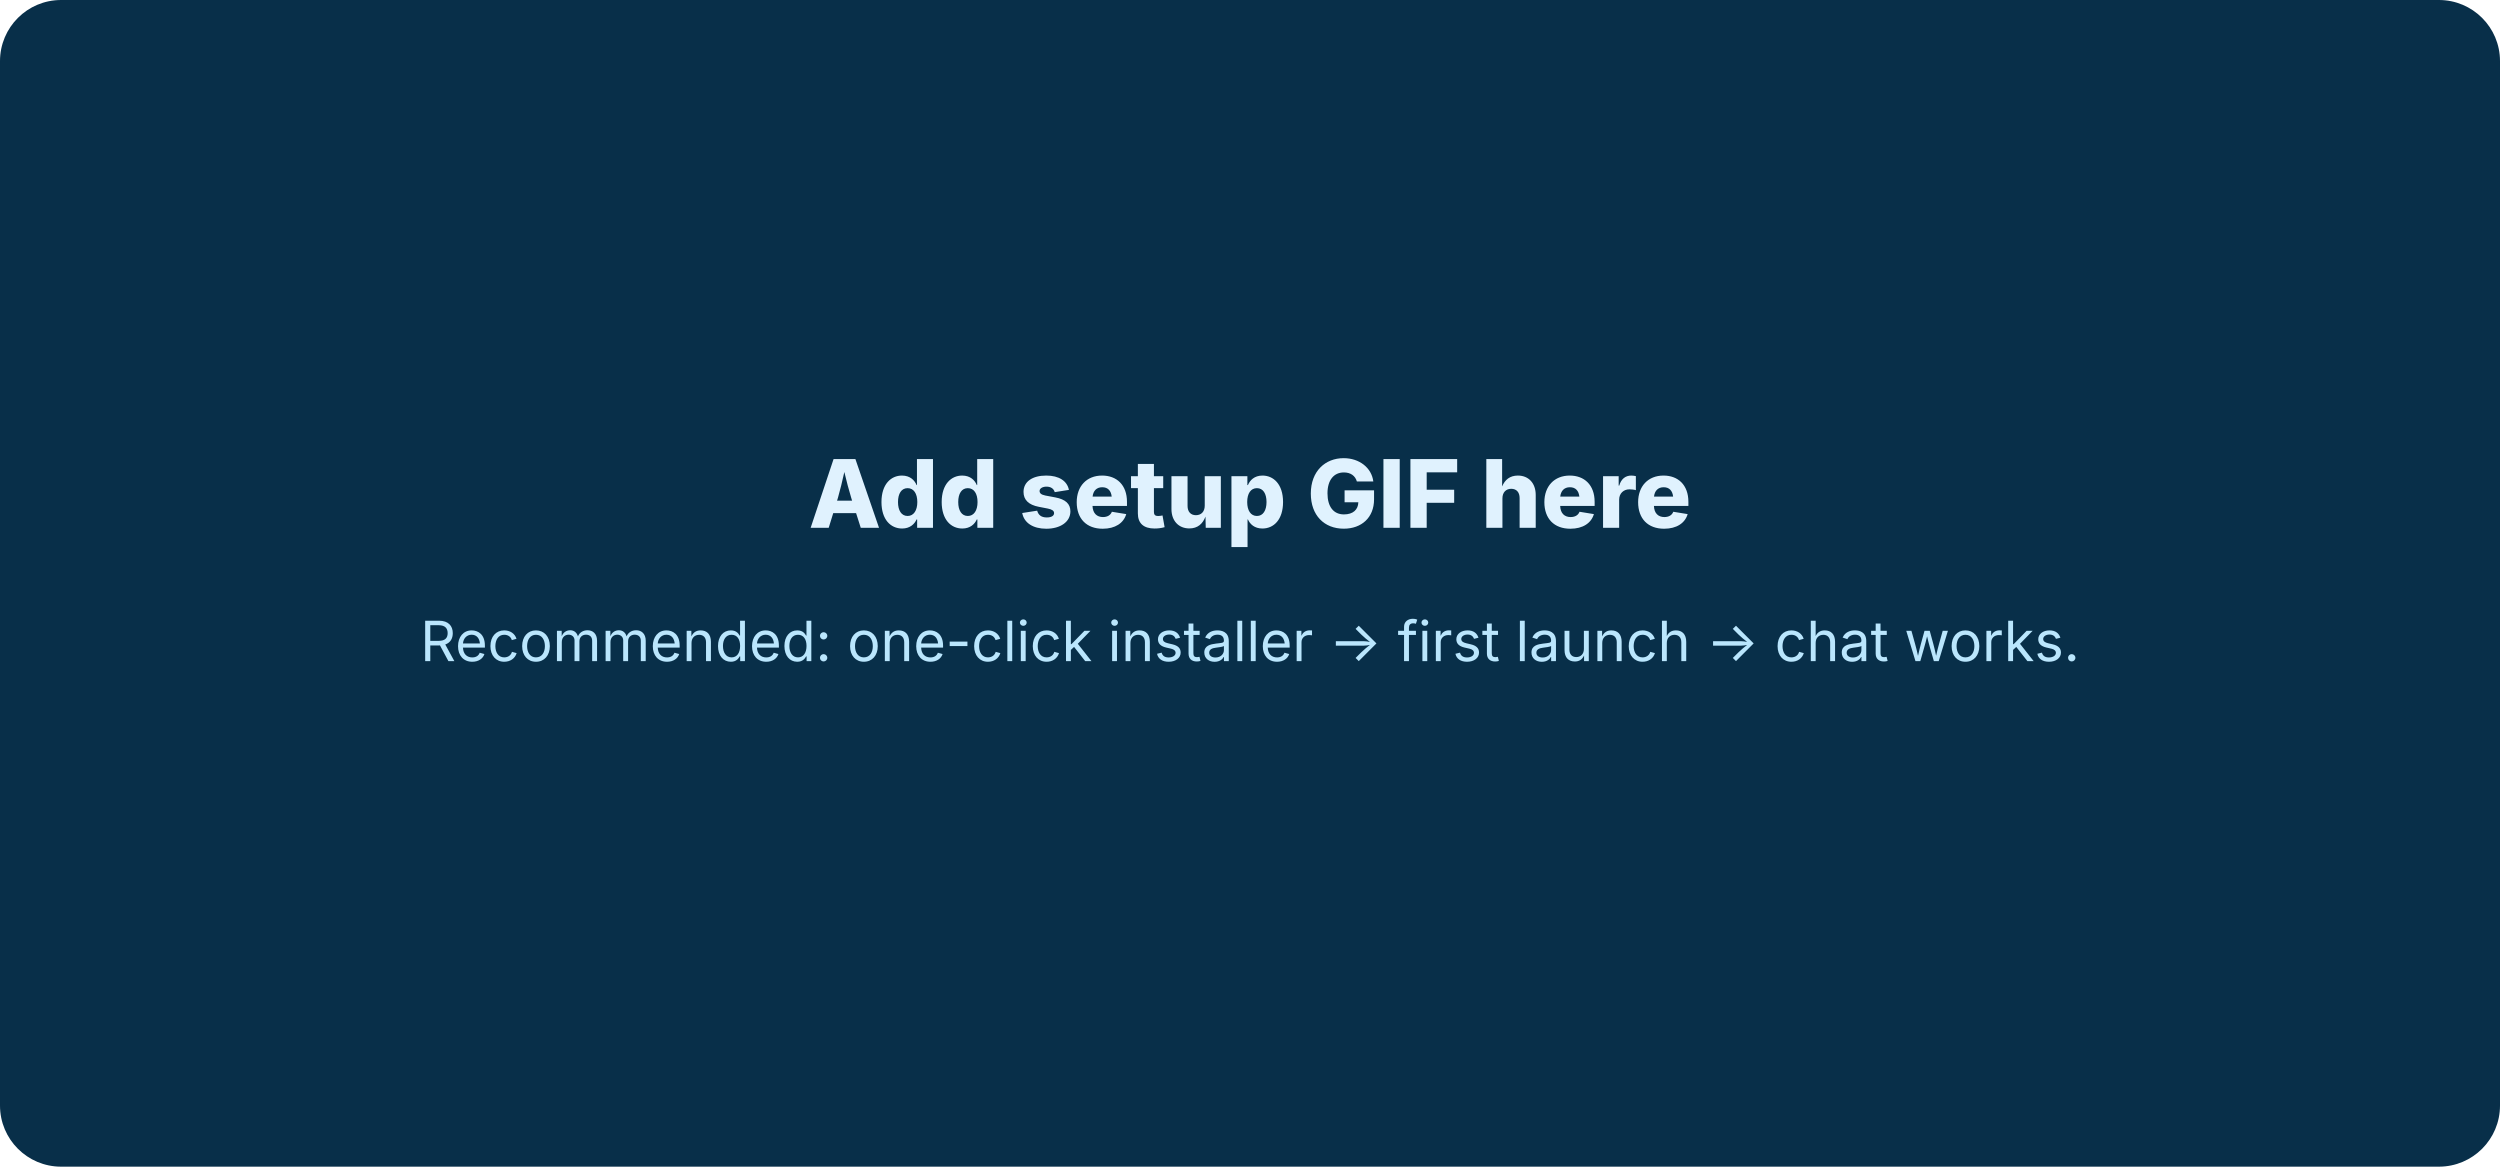
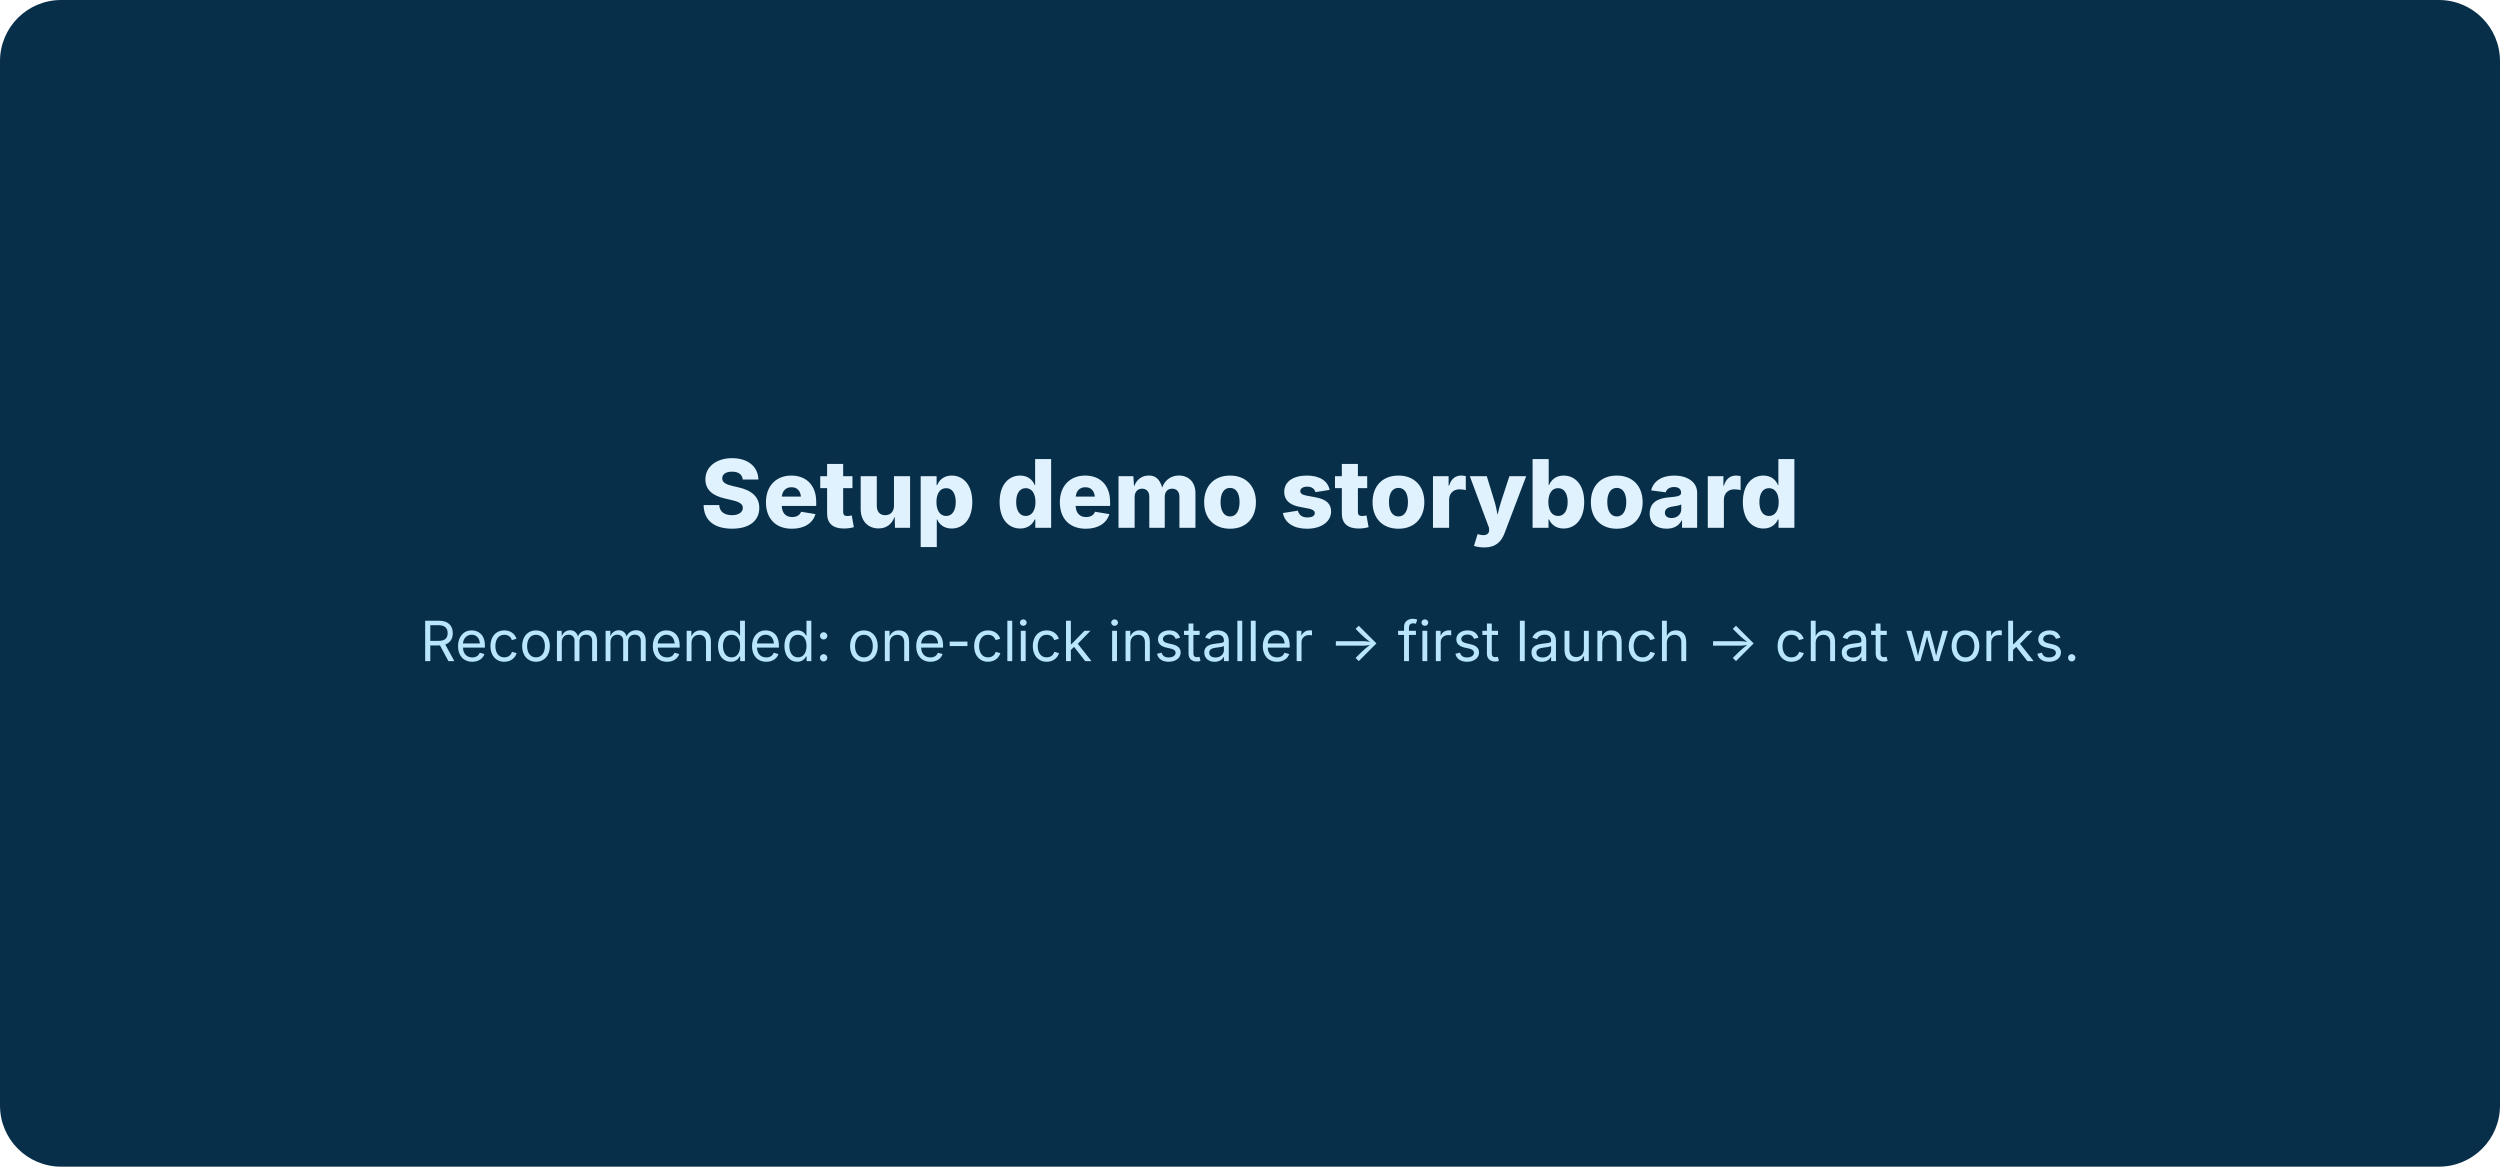
<svg xmlns="http://www.w3.org/2000/svg" width="900" height="420" viewBox="0 0 900 420">
  <rect width="900" height="420" rx="22" fill="#082f49" />
-   <text x="450" y="190" text-anchor="middle" font-family="Inter, ui-sans-serif, system-ui" font-size="34" fill="#e0f2fe" font-weight="800">Add setup GIF here</text>
+   <text x="450" y="190" text-anchor="middle" font-family="Inter, ui-sans-serif, system-ui" font-size="34" fill="#e0f2fe" font-weight="800">Setup demo storyboard</text>
  <text x="450" y="238" text-anchor="middle" font-family="Inter, ui-sans-serif, system-ui" font-size="20" fill="#bae6fd">Recommended: one-click installer -&gt; first launch -&gt; chat works.</text>
</svg>
